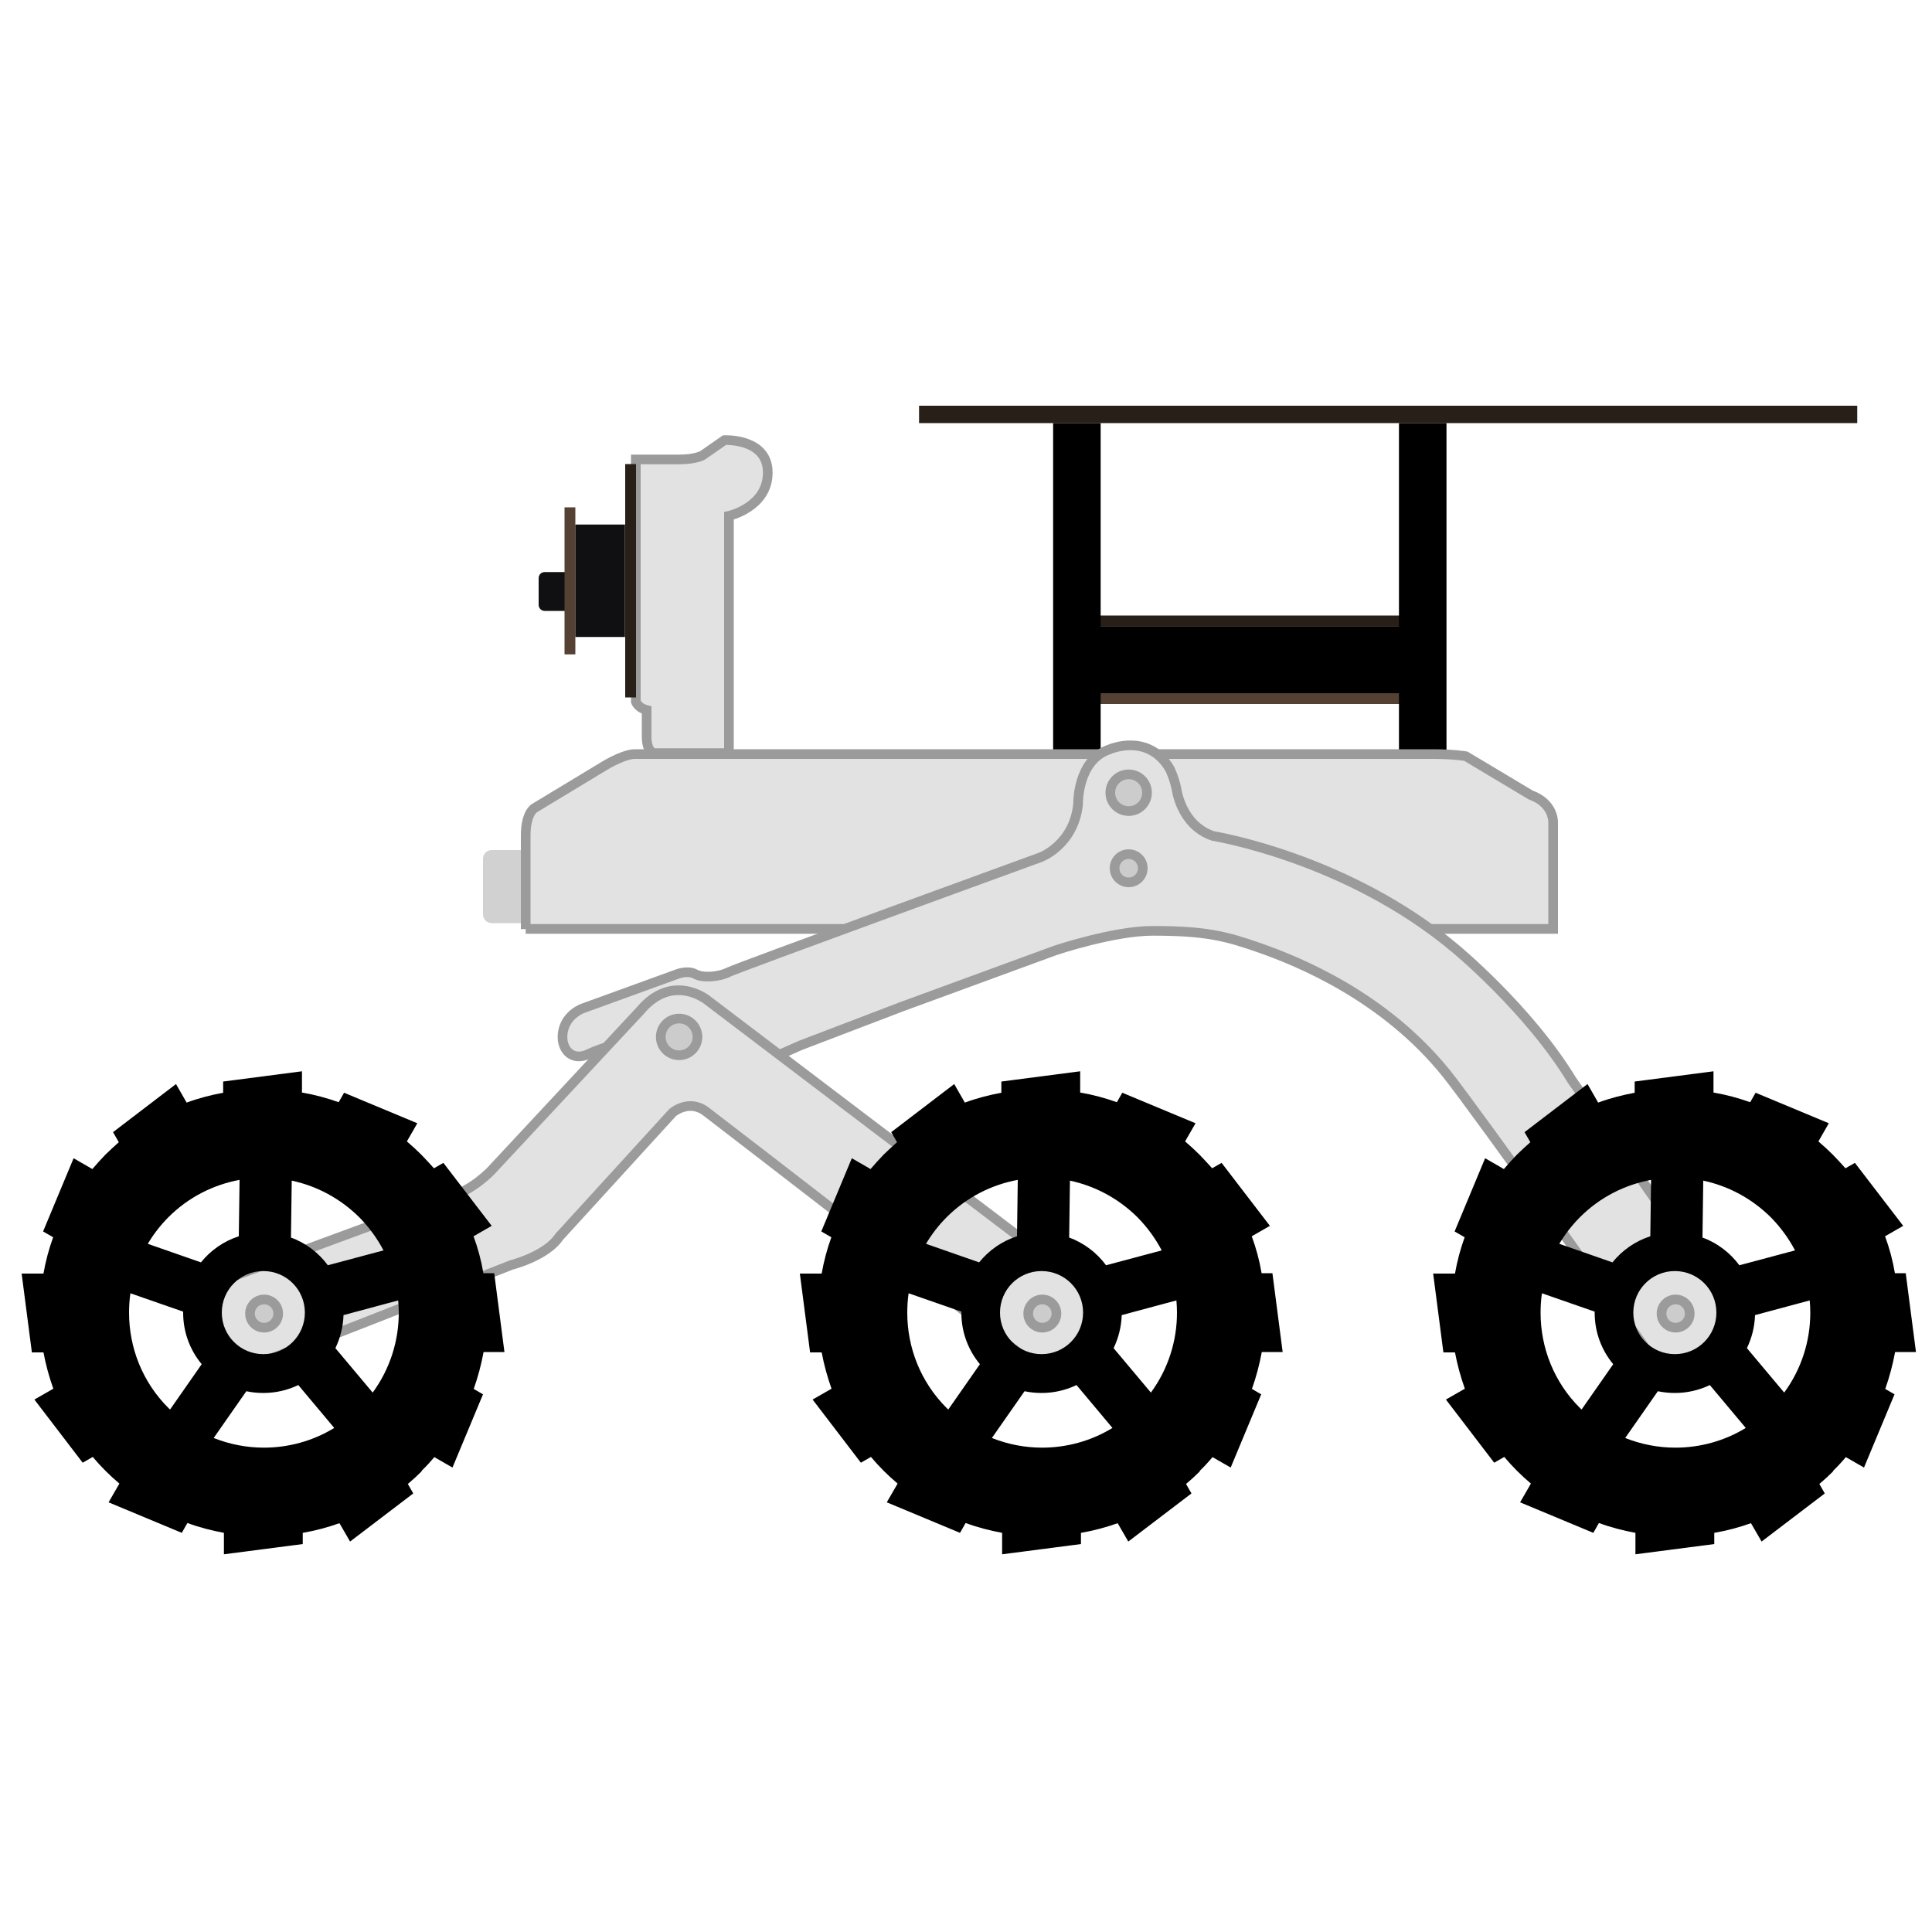
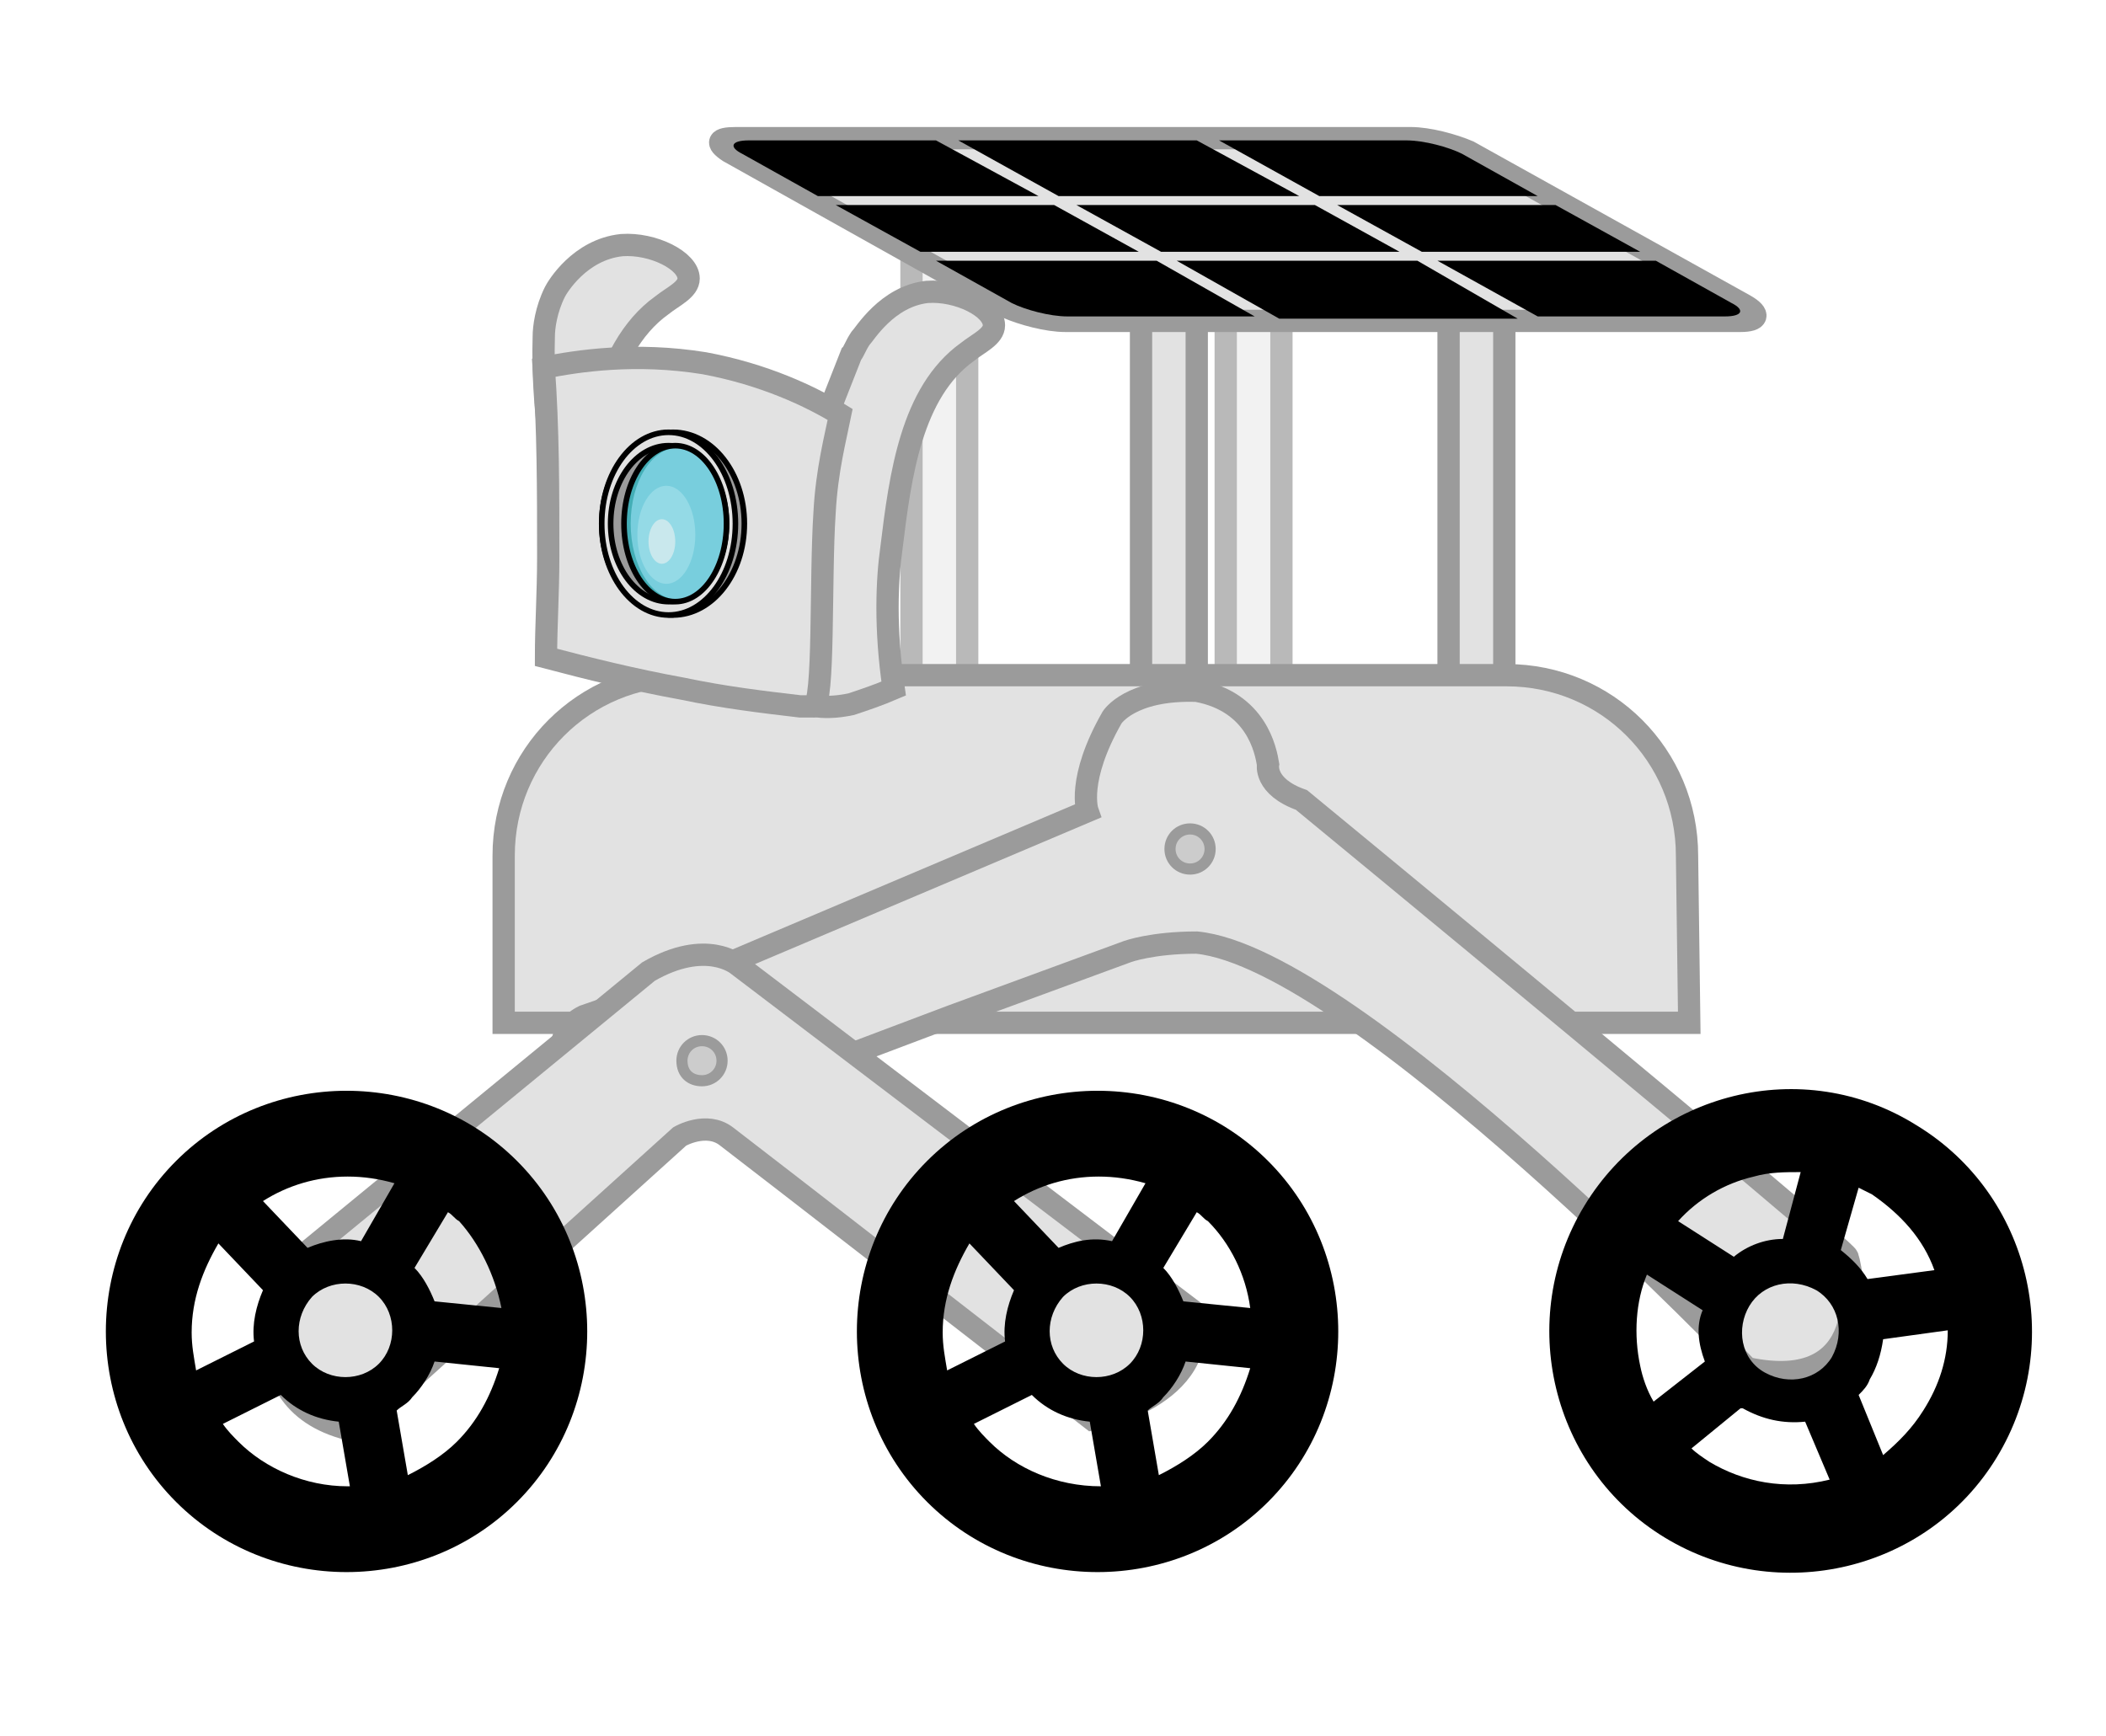
- <svg xmlns="http://www.w3.org/2000/svg" id="_图层_1" data-name="图层 1" viewBox="0 0 100 100">
-   <rect x="62.84" y="24.86" width="3.47" height="18.57" transform="translate(98.72 -30.43) rotate(90)" />
-   <rect x="64.3" y="22.85" width=".56" height="18.57" transform="translate(96.71 -32.44) rotate(90)" style="fill: #281f18;" />
-   <rect x="71.4" y="-2.83" width=".9" height="48.56" transform="translate(93.3 -50.4) rotate(90)" style="fill: #281f18;" />
-   <rect x="64.3" y="26.87" width=".56" height="18.57" transform="translate(100.74 -28.42) rotate(90)" style="fill: #544133;" />
-   <rect x="54.51" y="21.9" width="2.46" height="17.12" />
-   <rect x="72.41" y="21.9" width="2.46" height="17.12" />
-   <path d="M25.45,44h1.76v3.78h-1.76c-.25,0-.45-.2-.45-.45v-2.88c0-.25,.2-.45,.45-.45Z" style="fill: #d1d1d1;" />
+ <svg xmlns="http://www.w3.org/2000/svg" version="1.1" id="图层_1" x="0px" y="0px" width="94.5px" height="77.9px" viewBox="0 0 94.5 77.9" style="enable-background:new 0 0 94.5 77.9;" xml:space="preserve">
+   <style type="text/css">
+ 	.st0{fill:#E2E2E2;stroke:#9B9B9B;stroke-miterlimit:10;}
+ 	.st1{fill:#F2F2F2;stroke:#B9B9B9;stroke-miterlimit:10;}
+ 	.st2{fill:#CCCCCC;stroke:#9B9B9B;stroke-width:0.5;stroke-miterlimit:10;}
+ 	.st3{fill:#9B9B9B;stroke:#000000;stroke-width:0.25;stroke-miterlimit:10;}
+ 	.st4{fill:#E2E2E2;stroke:#000000;stroke-width:0.25;stroke-miterlimit:10;}
+ 	.st5{fill:#43AEB6;}
+ 	.st6{fill:#78CEDD;}
+ 	.st7{fill:#94DAE6;}
+ 	.st8{fill:#C9E8ED;}
+ 	.st9{fill:none;stroke:#000000;stroke-width:0.25;stroke-miterlimit:10;}
+ </style>
+   <rect x="51.2" y="10.6" class="st0" width="2.5" height="21.1" />
+   <rect x="65" y="9.9" class="st0" width="2.5" height="21.1" />
+   <rect x="55" y="7.6" class="st1" width="2.5" height="26.1" />
+   <rect x="40.9" y="6.7" class="st1" width="2.5" height="26.1" />
  <g>
-     <path d="M28.19,29.61h1.14v2.01h-1.14c-.17,0-.31-.14-.31-.31v-1.39c0-.17,.14-.31,.31-.31Z" style="fill: #100f11;" />
-     <path d="M37.73,39.01v-12.31s2.01-.45,2.01-2.24-2.24-1.68-2.24-1.68l-1.12,.78s-.34,.22-1.23,.22h-2.24v12.54s.11,.32,.56,.43v1.45s0,.78,.45,.78h3.8Z" style="fill: #e2e2e2; stroke: #9b9b9b; stroke-miterlimit: 10; stroke-width: .5px;" />
-     <rect x="32.36" y="24.02" width=".56" height="12.08" style="fill: #281f18;" />
-     <rect x="29.22" y="26.26" width=".56" height="7.61" style="fill: #544133;" />
-     <rect x="29.78" y="27.15" width="2.57" height="5.82" style="fill: #100f11;" />
+     <path class="st0" d="M78.1,14.4H47.8c-0.8,0-1.9-0.3-2.6-0.6l-12.5-7c-0.6-0.4-0.5-0.6,0.3-0.6h30.3c0.8,0,1.9,0.3,2.6,0.6   l12.4,6.9C79,14.1,78.9,14.4,78.1,14.4z" />
+     <g>
+       <polygon points="47.5,8.8 58.3,8.8 53.7,6.3 43,6.3   " />
+       <polygon points="51.1,11.3 47.3,9.2 37.5,9.2 41.3,11.3   " />
+       <polygon points="63.8,11.3 73.6,11.3 69.8,9.2 60,9.2   " />
+       <polygon points="63.6,11.7 52.8,11.7 57.4,14.3 68.1,14.3   " />
+       <polygon points="48.3,9.2 52.1,11.3 62.8,11.3 59,9.2   " />
+       <path d="M59.2,8.8H69l-3.4-1.9c-0.6-0.3-1.7-0.6-2.5-0.6h-8.4L59.2,8.8z" />
+       <path d="M64.5,11.7l4.5,2.5h8.4c0.8,0,0.9-0.3,0.3-0.6l-3.4-1.9H64.5z" />
+       <path d="M51.9,11.7H42l3.4,1.9c0.6,0.3,1.7,0.6,2.5,0.6h8.4L51.9,11.7z" />
+       <path d="M46.6,8.8L42,6.3h-8.4c-0.8,0-0.9,0.3-0.3,0.6l3.4,1.9H46.6z" />
+     </g>
  </g>
-   <path d="M27.21,48.08h53.18v-5.48s.07-1.01-1.16-1.45l-3.36-2.01s-.67-.11-1.68-.11H32.85s-.49-.03-1.55,.6l-3.64,2.2s-.45,.25-.45,1.41v4.85Z" style="fill: #e2e2e2; stroke: #9b9b9b; stroke-miterlimit: 10; stroke-width: .5px;" />
-   <path d="M30.12,52.21l4.93-1.79s.54-.22,.94,0,1.25,.14,1.72-.1,16.13-5.94,16.13-5.94c0,0,1.73-.62,1.96-2.74,0,0-.06-2.29,1.62-2.85,0,0,2.01-.9,3.13,1.01,0,0,.22,.45,.34,1.01,0,0,.22,1.9,1.9,2.46,0,0,6.94,1.12,12.53,5.82,0,0,3.8,3.13,6.04,6.82,0,0,8.06,11.48,8.22,11.92,.34,.9-.45,3.24-2.24,3.24,0,0-1.34,0-1.9-.9,0,0-9.13-12.81-10.57-14.6-3.24-4.03-7.72-5.82-9.62-6.49-1.77-.62-2.8-.9-5.59-.9-2.02,0-5.03,1.01-5.03,1.01l-7.94,2.91-5.26,2.01-3.02,1.34s-2.01,1.01-3.24,0c0,0-1.68-1.68-2.69-1.57,0,0-1.34,.34-2.01,.67s-1.23,0-1.34-.67c0,0-.22-1.12,1.01-1.68Z" style="fill: #e2e2e2; stroke: #9b9b9b; stroke-miterlimit: 10; stroke-width: .5px;" />
-   <path d="M12.05,71.07l5.47-2.09,8.96-3.51s1.79-.45,2.46-1.45l5.87-6.43s.84-.73,1.73-.06c.84,.63,17.68,13.65,17.68,13.65,0,0,3.69,0,2.8-3.92l-20.42-15.5s-1.79-1.45-3.47,.56l-7.66,8.22s-1.01,1.12-2.35,1.45l-12.75,4.7s-1.57,3.24,1.68,4.36Z" style="fill: #e2e2e2; stroke: #9b9b9b; stroke-miterlimit: 10; stroke-width: .5px;" />
-   <path d="M21.84,76.14c-.23,.23-.48,.46-.73,.67l.28,.49-3.27,2.49-.55-.95c-.62,.22-1.26,.39-1.9,.5v.58l-4.08,.53v-1.11c-.64-.12-1.27-.28-1.89-.51l-.29,.51-3.79-1.58,.56-.97c-.25-.21-.49-.43-.72-.66-.23-.23-.45-.47-.66-.72l-.52,.3-2.5-3.27,.98-.56c-.22-.62-.39-1.24-.51-1.88h-.6l-.53-4.08h1.13c.11-.64,.28-1.27,.5-1.88l-.52-.3,1.58-3.79,.97,.56c.22-.26,.44-.5,.68-.75,.23-.22,.46-.44,.69-.64l-.3-.52,3.26-2.49,.55,.96c.62-.23,1.25-.39,1.89-.51v-.58l4.08-.53v1.1c.65,.11,1.28,.28,1.9,.5l.28-.49,3.79,1.58-.54,.94c.26,.22,.51,.45,.75,.69,.22,.23,.44,.46,.65,.7l.49-.28,2.5,3.26-.94,.54c.23,.62,.4,1.26,.51,1.91h.56l.53,4.08h-1.08c-.12,.65-.29,1.29-.51,1.91l.48,.28-1.58,3.79-.94-.54c-.21,.25-.43,.49-.67,.72h0Zm-6.79-12.09c.77,.28,1.44,.79,1.92,1.44l2.88-.77c-.32-.61-.74-1.19-1.25-1.71-1-.99-2.22-1.63-3.5-1.9l-.04,2.93Zm5.56,3.26l-2.83,.76c-.02,.61-.17,1.19-.42,1.71l1.93,2.3c.9-1.23,1.35-2.68,1.35-4.13,0-.21-.01-.43-.03-.64h0Zm-3.31,6.6l-1.86-2.22c-.56,.27-1.18,.41-1.81,.41-.3,0-.59-.03-.88-.09l-1.69,2.42c.83,.33,1.71,.5,2.6,.5,1.26,0,2.53-.34,3.64-1.02h0Zm-8.5-.95l1.64-2.35c-.6-.72-.96-1.65-.96-2.66,0-.02,0-.04,0-.06l-2.73-.95c-.05,.34-.07,.67-.07,1.01,0,1.79,.68,3.58,2.05,4.94,.03,.03,.05,.05,.08,.07h0Zm-1.15-8.58l2.75,.96c.5-.62,1.18-1.1,1.96-1.35l.04-2.92c-1.35,.25-2.64,.89-3.68,1.93-.42,.42-.78,.89-1.07,1.38h0Zm5.98,1.41c-1.19,0-2.15,.96-2.15,2.15s.96,2.15,2.15,2.15,2.15-.96,2.15-2.15-.96-2.15-2.15-2.15h0Zm0,0" />
-   <path d="M62.12,76.14c-.23,.23-.48,.46-.73,.67l.28,.49-3.27,2.49-.55-.95c-.62,.22-1.26,.39-1.9,.5v.58l-4.08,.53v-1.11c-.64-.12-1.27-.28-1.89-.51l-.29,.51-3.79-1.58,.56-.97c-.25-.21-.49-.43-.72-.66-.23-.23-.45-.47-.66-.72l-.52,.3-2.5-3.27,.98-.56c-.22-.62-.39-1.24-.51-1.88h-.6l-.53-4.08h1.13c.11-.64,.28-1.27,.5-1.88l-.52-.3,1.58-3.79,.97,.56c.22-.26,.44-.5,.68-.75,.23-.22,.46-.44,.69-.64l-.3-.52,3.26-2.49,.55,.96c.62-.23,1.25-.39,1.89-.51v-.58l4.08-.53v1.1c.65,.11,1.28,.28,1.9,.5l.28-.49,3.79,1.58-.54,.94c.26,.22,.51,.45,.75,.69,.22,.23,.44,.46,.65,.7l.49-.28,2.5,3.26-.94,.54c.23,.62,.4,1.26,.51,1.91h.56l.53,4.08h-1.08c-.12,.65-.29,1.29-.51,1.91l.48,.28-1.58,3.79-.94-.54c-.21,.25-.43,.49-.67,.72h0Zm-6.79-12.09c.77,.28,1.44,.79,1.92,1.44l2.88-.77c-.32-.61-.74-1.19-1.25-1.71-1-.99-2.22-1.63-3.5-1.9l-.04,2.93Zm5.56,3.26l-2.83,.76c-.02,.61-.17,1.19-.42,1.71l1.93,2.3c.9-1.23,1.35-2.68,1.35-4.13,0-.21-.01-.43-.03-.64h0Zm-3.31,6.6l-1.86-2.22c-.56,.27-1.18,.41-1.81,.41-.3,0-.59-.03-.88-.09l-1.69,2.42c.83,.33,1.71,.5,2.6,.5,1.26,0,2.53-.34,3.64-1.02h0Zm-8.5-.95l1.64-2.35c-.6-.72-.96-1.65-.96-2.66,0-.02,0-.04,0-.06l-2.73-.95c-.05,.34-.07,.67-.07,1.01,0,1.79,.68,3.58,2.05,4.94,.03,.03,.05,.05,.08,.07h0Zm-1.15-8.58l2.75,.96c.5-.62,1.18-1.1,1.96-1.35l.04-2.92c-1.35,.25-2.64,.89-3.68,1.93-.42,.42-.78,.89-1.07,1.38h0Zm5.98,1.41c-1.19,0-2.15,.96-2.15,2.15s.96,2.15,2.15,2.15,2.15-.96,2.15-2.15-.96-2.15-2.15-2.15h0Zm0,0" />
-   <path d="M94.9,76.14c-.23,.23-.48,.46-.73,.67l.28,.49-3.27,2.49-.55-.95c-.62,.22-1.26,.39-1.9,.5v.58l-4.08,.53v-1.11c-.64-.12-1.27-.28-1.89-.51l-.29,.51-3.79-1.58,.56-.97c-.25-.21-.49-.43-.72-.66-.23-.23-.45-.47-.66-.72l-.52,.3-2.5-3.27,.98-.56c-.22-.62-.39-1.24-.51-1.88h-.6l-.53-4.08h1.13c.11-.64,.28-1.27,.5-1.88l-.52-.3,1.58-3.79,.97,.56c.22-.26,.44-.5,.68-.75,.23-.22,.46-.44,.69-.64l-.3-.52,3.26-2.49,.55,.96c.62-.23,1.25-.39,1.89-.51v-.58l4.08-.53v1.1c.65,.11,1.28,.28,1.9,.5l.28-.49,3.79,1.58-.54,.94c.26,.22,.51,.45,.75,.69,.22,.23,.44,.46,.65,.7l.49-.28,2.5,3.26-.94,.54c.23,.62,.4,1.26,.51,1.91h.56l.53,4.08h-1.08c-.12,.65-.29,1.29-.51,1.91l.48,.28-1.58,3.79-.94-.54c-.21,.25-.43,.49-.67,.72h0Zm-6.79-12.09c.77,.28,1.44,.79,1.92,1.44l2.88-.77c-.32-.61-.74-1.19-1.25-1.71-1-.99-2.22-1.63-3.5-1.9l-.04,2.93Zm5.56,3.26l-2.83,.76c-.02,.61-.17,1.19-.42,1.71l1.93,2.3c.9-1.23,1.35-2.68,1.35-4.13,0-.21-.01-.43-.03-.64h0Zm-3.31,6.6l-1.86-2.22c-.56,.27-1.18,.41-1.81,.41-.3,0-.59-.03-.88-.09l-1.69,2.42c.83,.33,1.71,.5,2.6,.5,1.26,0,2.53-.34,3.64-1.02h0Zm-8.5-.95l1.64-2.35c-.6-.72-.96-1.65-.96-2.66,0-.02,0-.04,0-.06l-2.73-.95c-.05,.34-.07,.67-.07,1.01,0,1.79,.68,3.58,2.05,4.94,.03,.03,.05,.05,.08,.07h0Zm-1.15-8.58l2.75,.96c.5-.62,1.18-1.1,1.96-1.35l.04-2.92c-1.35,.25-2.64,.89-3.68,1.93-.42,.42-.78,.89-1.07,1.38h0Zm5.98,1.41c-1.19,0-2.15,.96-2.15,2.15s.96,2.15,2.15,2.15,2.15-.96,2.15-2.15-.96-2.15-2.15-2.15h0Zm0,0" />
-   <circle cx="58.42" cy="41.03" r=".95" style="fill: #ccc; stroke: #9b9b9b; stroke-miterlimit: 10; stroke-width: .5px;" />
-   <circle cx="58.42" cy="44.94" r=".73" style="fill: #ccc; stroke: #9b9b9b; stroke-miterlimit: 10; stroke-width: .5px;" />
-   <circle cx="13.67" cy="67.99" r=".73" style="fill: #ccc; stroke: #9b9b9b; stroke-miterlimit: 10; stroke-width: .5px;" />
-   <circle cx="53.95" cy="67.99" r=".73" style="fill: #ccc; stroke: #9b9b9b; stroke-miterlimit: 10; stroke-width: .5px;" />
-   <circle cx="86.73" cy="67.99" r=".73" style="fill: #ccc; stroke: #9b9b9b; stroke-miterlimit: 10; stroke-width: .5px;" />
-   <circle cx="35.15" cy="53.67" r=".95" style="fill: #ccc; stroke: #9b9b9b; stroke-miterlimit: 10; stroke-width: .5px;" />
+   <path class="st0" d="M75.8,45.9H22.6v-7.5c0-4.5,3.6-8.1,8.1-8.1h36.9c4.5,0,8.1,3.6,8.1,8.1L75.8,45.9L75.8,45.9z" />
+   <path class="st0" d="M31.1,43.9l17.7-7.5c0,0-0.5-1.4,1.1-4.2c0,0,0.8-1.3,3.8-1.2c2.7,0.5,3.1,2.7,3.2,3.3c0,0-0.2,1,1.5,1.6  c0,0,24.3,20,24.5,20.5c0.3,0.9,1.1,6.2-4.5,5c0,0-17.6-18.4-24.7-19.1c-2,0-3.1,0.4-3.1,0.4l-7.9,2.9l-5.3,2l-3,1.3  c0,0-3.7,2.5-6.2,2.1c-2-0.3-3-3.4-3-3.7c0,0-0.2-1.1,1-1.7L31.1,43.9z" />
+   <path class="st0" d="M15.9,64.2c-5.6-1.2-3-7.3-3-7.3l16.2-13.3c2.6-1.5,4-0.3,4-0.3l20.4,15.5c0.9,3.9-4.5,4.9-4.5,4.9  S33.4,51.6,32.6,51c-0.9-0.7-2.1,0-2.1,0L15.9,64.2z" />
+   <path class="st2" d="M30.6,47.6c0-0.5,0.4-0.9,0.9-0.9s0.9,0.4,0.9,0.9s-0.4,0.9-0.9,0.9S30.6,48.2,30.6,47.6z" />
+   <path class="st2" d="M52.5,38.1c0-0.5,0.4-0.9,0.9-0.9s0.9,0.4,0.9,0.9S53.9,39,53.4,39S52.5,38.6,52.5,38.1z" />
+   <path class="st0" d="M38.2,31.6c0.6-0.2,1.2-0.4,1.9-0.7c-0.4-2.7-0.3-4.9-0.1-6.3c0.4-3.3,0.9-7,3.4-8.8c0.5-0.4,1.2-0.7,1.2-1.2  c0-0.8-1.6-1.6-3-1.5c-1.8,0.2-2.8,1.9-3,2.1c-0.2,0.3-0.3,0.6-0.4,0.7c-1.9,4.8-5.3,13.3-2.6,15.4C36,31.6,36.8,31.9,38.2,31.6z" />
+   <path class="st0" d="M24.9,27.7c0.6,0.1,1.2,0.2,1.8,0.4c-0.6-2.3-0.6-4.3-0.4-5.6c0.2-2.2,0.6-6.8,3.4-8.8c0.5-0.4,1.2-0.7,1.2-1.2  c0-0.8-1.6-1.6-3-1.5c-1.9,0.2-2.9,1.9-3,2.1c-0.4,0.8-0.5,1.6-0.5,2c-0.1,3.4,0.5,5.8,0.6,8.3C25.1,24.4,25.1,25.8,24.9,27.7z" />
+   <path class="st0" d="M24.4,16.5c0.2,2.7,0.2,5.5,0.2,8.5c0,1.6-0.1,3.1-0.1,4.5c1.9,0.5,3.9,1,6.1,1.4c1.9,0.4,3.6,0.6,5.3,0.8  c0.1,0,0.1,0,0.2,0c0.2,0,0.4,0,0.4,0C37,31.6,36.8,26,37,23c0.1-1.9,0.5-3.4,0.7-4.4c-1.3-0.8-3.4-1.8-6.1-2.3  C28.5,15.8,25.9,16.2,24.4,16.5z" />
+   <g>
+     <ellipse class="st3" cx="30.2" cy="23.5" rx="3.2" ry="4.1" />
+     <ellipse class="st4" cx="30" cy="23.5" rx="3" ry="4.1" />
+     <ellipse class="st3" cx="30" cy="23.5" rx="2.6" ry="3.5" />
+     <g>
+       <ellipse class="st5" cx="30.2" cy="23.5" rx="2.1" ry="3.4" />
+       <ellipse class="st6" cx="30.4" cy="23.5" rx="2.1" ry="3.4" />
+       <ellipse class="st7" cx="29.9" cy="24" rx="1.3" ry="2.2" />
+       <ellipse class="st8" cx="29.7" cy="24.3" rx="0.6" ry="1" />
+     </g>
+     <ellipse class="st9" cx="30.3" cy="23.5" rx="2.3" ry="3.5" />
+   </g>
+   <path d="M7.9,52.1c-4.2,4.2-4.2,11.1,0,15.3s11.1,4.2,15.3,0s4.2-11.1,0-15.3S12.1,47.9,7.9,52.1z M13.8,56l-2-2.1  c1.1-0.7,2.4-1.1,3.8-1.1c0.7,0,1.4,0.1,2.1,0.3l-1.5,2.6C15.4,55.5,14.5,55.7,13.8,56L13.8,56z M14,58.2c0.8-0.8,2.2-0.8,3,0  s0.8,2.2,0,3s-2.2,0.8-3,0S13.2,59.1,14,58.2z M15.7,66.7L15.7,66.7L15.7,66.7h-0.1c-1.9,0-3.7-0.8-4.9-2c-0.2-0.2-0.5-0.5-0.7-0.8  l2.6-1.3l0,0c0.7,0.7,1.6,1.1,2.6,1.2L15.7,66.7L15.7,66.7z M11.4,60.2l-2.6,1.3c-0.1-0.6-0.2-1.1-0.2-1.7c0-1.5,0.5-2.8,1.2-4  l2,2.1C11.5,58.6,11.3,59.4,11.4,60.2z M20.5,64.7c-0.6,0.6-1.4,1.1-2.2,1.5l-0.5-2.9c0.2-0.2,0.5-0.3,0.7-0.6c0.4-0.4,0.8-1,1-1.6  l2.9,0.3C22,62.7,21.4,63.8,20.5,64.7z M22.5,58.7l-3-0.3c-0.2-0.5-0.5-1.1-0.9-1.5l1.5-2.5c0.2,0.1,0.3,0.3,0.5,0.4  C21.5,55.8,22.2,57.2,22.5,58.7z" />
+   <path d="M41.6,52.1c-4.2,4.2-4.2,11.1,0,15.3s11.1,4.2,15.3,0s4.2-11.1,0-15.3S45.8,47.9,41.6,52.1z M47.5,56l-2-2.1  c1.1-0.7,2.4-1.1,3.8-1.1c0.7,0,1.4,0.1,2.1,0.3l-1.5,2.6C49,55.5,48.2,55.7,47.5,56L47.5,56z M47.7,58.2c0.8-0.8,2.2-0.8,3,0  s0.8,2.2,0,3s-2.2,0.8-3,0S46.9,59.1,47.7,58.2z M49.4,66.7L49.4,66.7L49.4,66.7L49.4,66.7c-2,0-3.8-0.8-5-2  c-0.2-0.2-0.5-0.5-0.7-0.8l2.6-1.3l0,0c0.7,0.7,1.6,1.1,2.6,1.2L49.4,66.7L49.4,66.7z M45.1,60.2l-2.6,1.3c-0.1-0.6-0.2-1.1-0.2-1.7  c0-1.5,0.5-2.8,1.2-4l2,2.1C45.2,58.6,45,59.4,45.1,60.2z M54.2,64.7c-0.6,0.6-1.4,1.1-2.2,1.5l-0.5-2.9c0.2-0.2,0.5-0.3,0.7-0.6  c0.4-0.4,0.8-1,1-1.6l2.9,0.3C55.7,62.7,55.1,63.8,54.2,64.7z M56.1,58.7l-3-0.3c-0.2-0.5-0.5-1.1-0.9-1.5l1.5-2.5  c0.2,0.1,0.3,0.3,0.5,0.4C55.2,55.8,55.9,57.2,56.1,58.7z" />
+   <path d="M71.1,54.1C68,59.2,69.6,65.9,74.7,69s11.8,1.5,14.9-3.6s1.5-11.8-3.6-14.9C80.9,47.3,74.2,49,71.1,54.1z M77.8,56.4  l-2.5-1.6c0.9-1,2.1-1.7,3.4-2c0.7-0.2,1.4-0.2,2.1-0.2l-0.8,3C79.2,55.6,78.4,55.9,77.8,56.4L77.8,56.4z M78.5,58.6  c0.6-1,1.9-1.3,3-0.7c1,0.6,1.3,1.9,0.7,3c-0.6,1-1.9,1.3-3,0.7S77.9,59.6,78.5,58.6z M82.1,66.4L82.1,66.4L82.1,66.4L82.1,66.4  c-2,0.5-3.9,0.1-5.4-0.8c-0.3-0.2-0.6-0.4-0.8-0.6l2.2-1.8c0,0,0,0,0.1,0c0.9,0.5,1.8,0.7,2.8,0.6L82.1,66.4L82.1,66.4z M76.5,61.1  l-2.3,1.8c-0.3-0.5-0.5-1.1-0.6-1.6c-0.3-1.4-0.2-2.9,0.3-4.1l2.5,1.6C76.1,59.5,76.2,60.3,76.5,61.1z M86.3,63.3  c-0.5,0.8-1.1,1.4-1.8,2l-1.1-2.7c0.2-0.2,0.4-0.4,0.5-0.7c0.3-0.5,0.5-1.1,0.6-1.8l2.9-0.4C87.4,61,87,62.2,86.3,63.3z M86.8,57  l-3,0.4c-0.3-0.5-0.7-0.9-1.2-1.3l0.8-2.8c0.2,0.1,0.4,0.2,0.6,0.3C85.3,54.5,86.3,55.6,86.8,57z" />
</svg>
